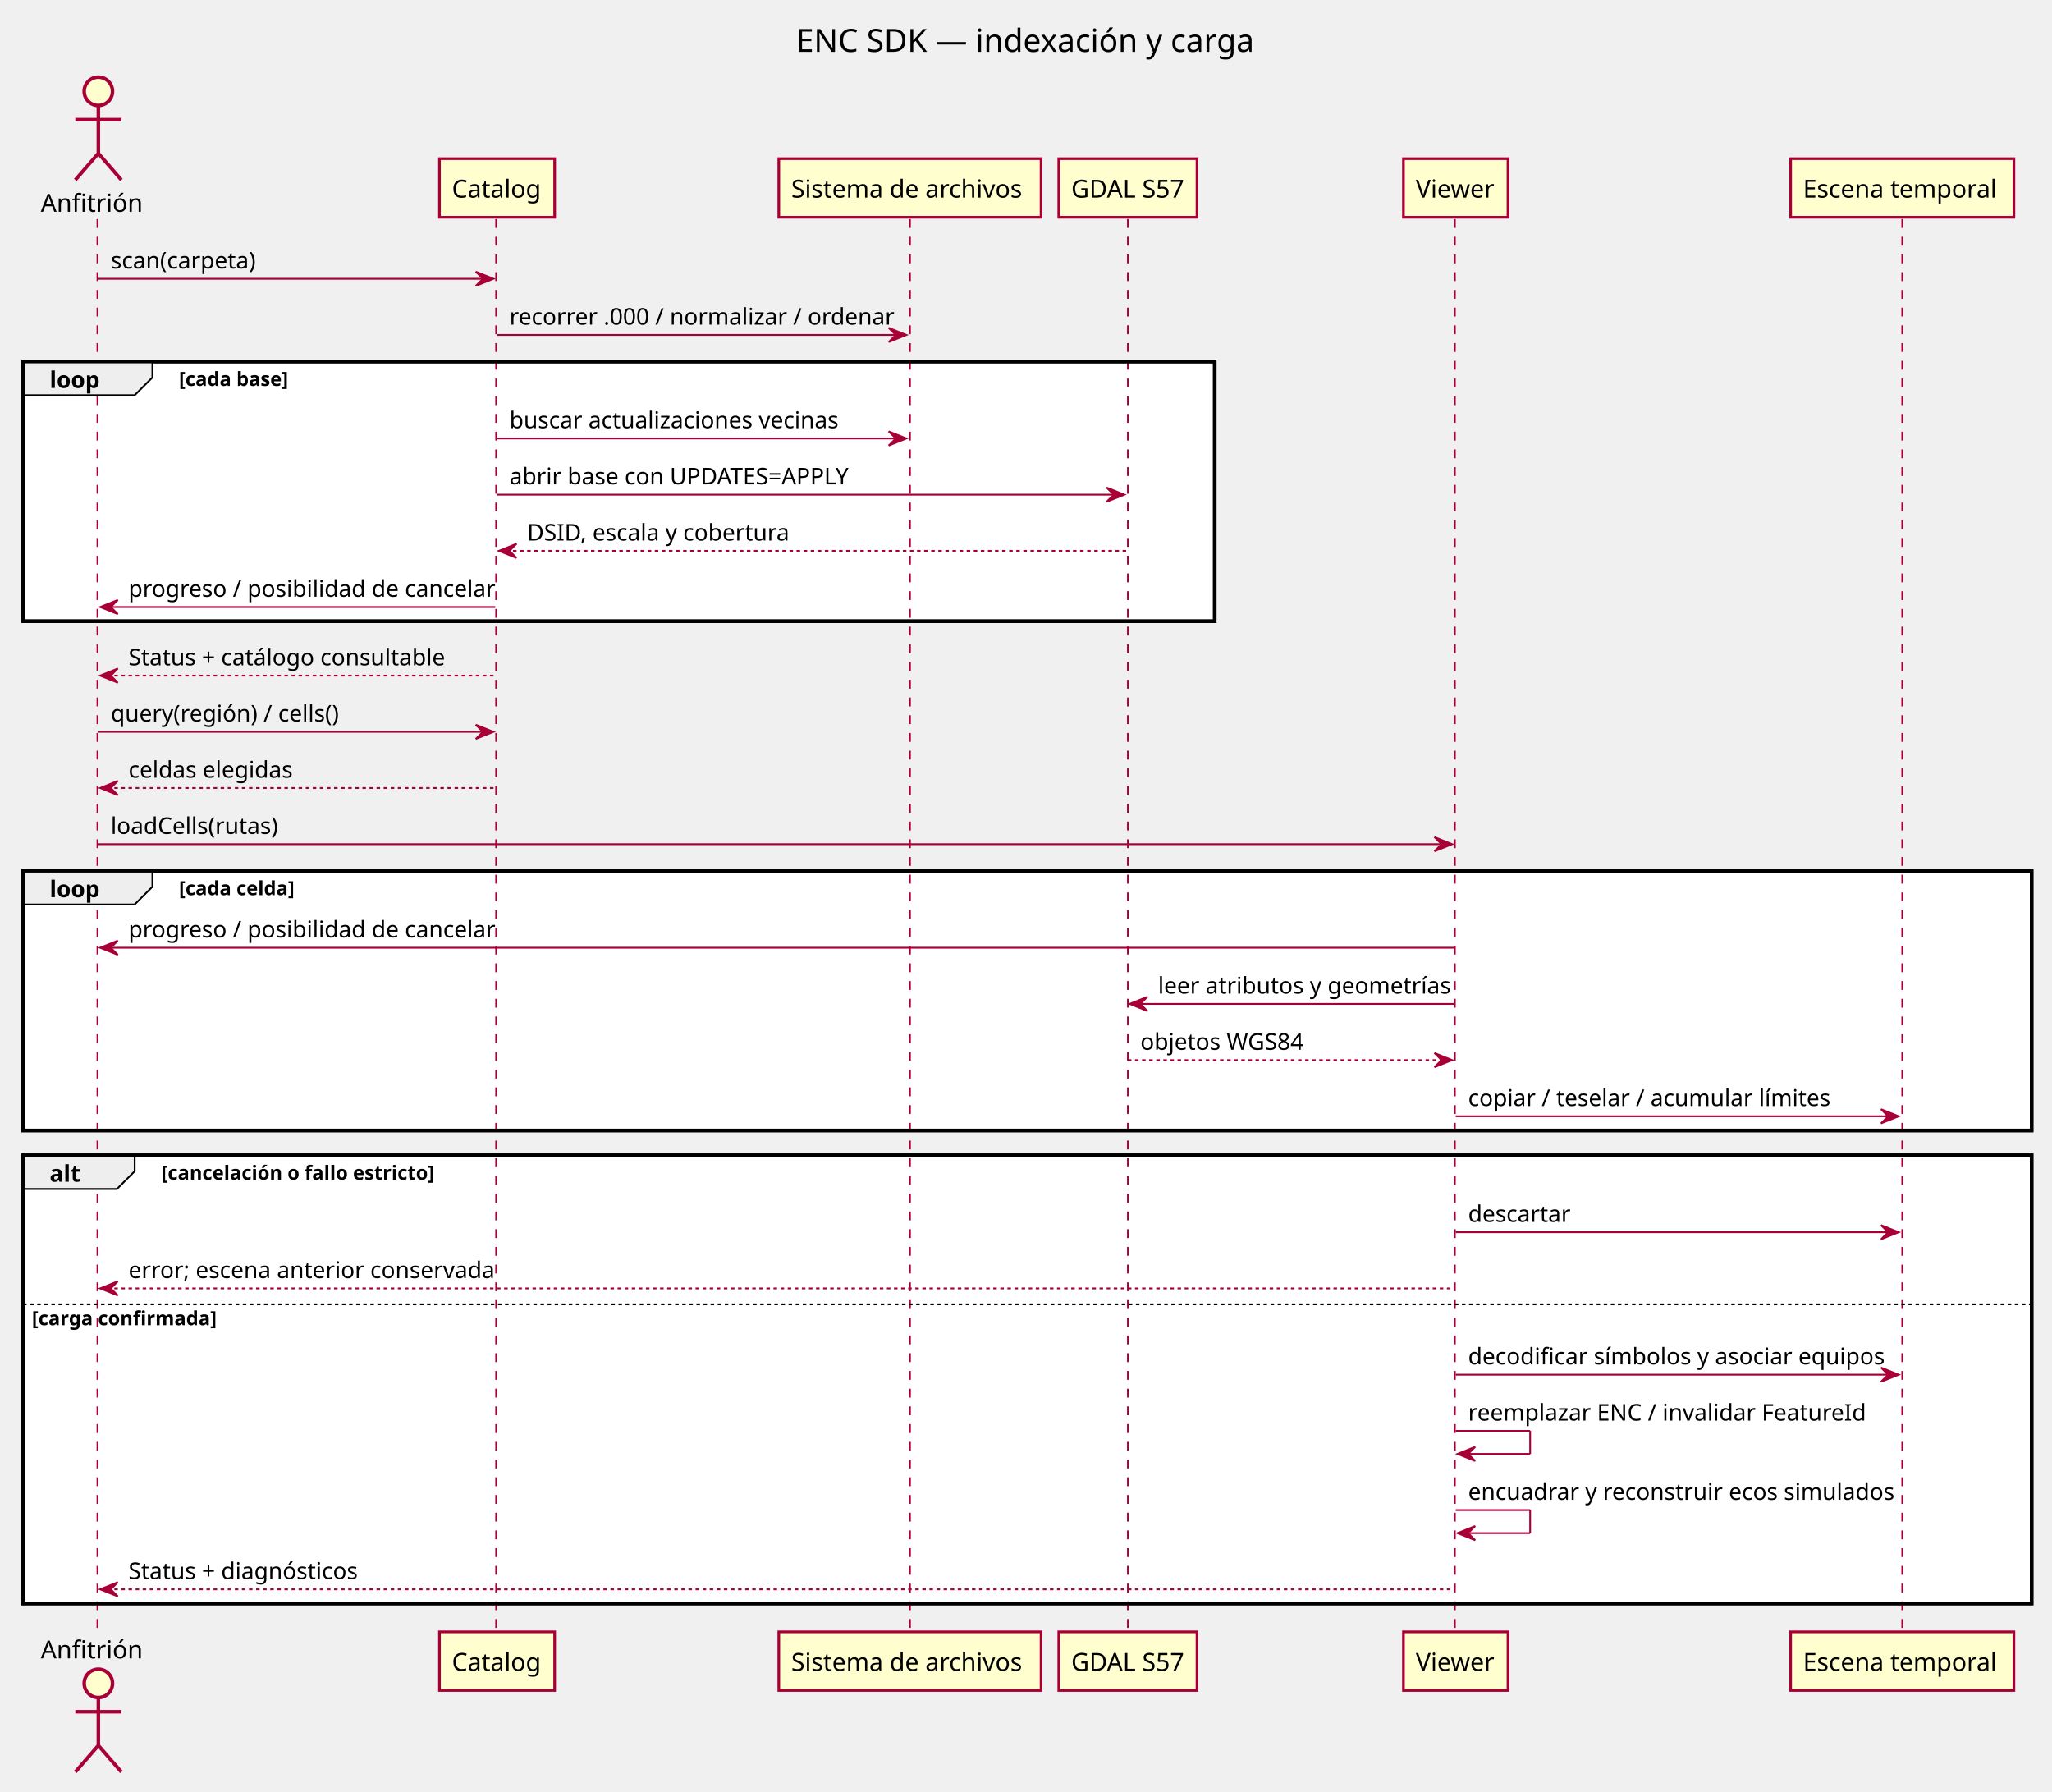
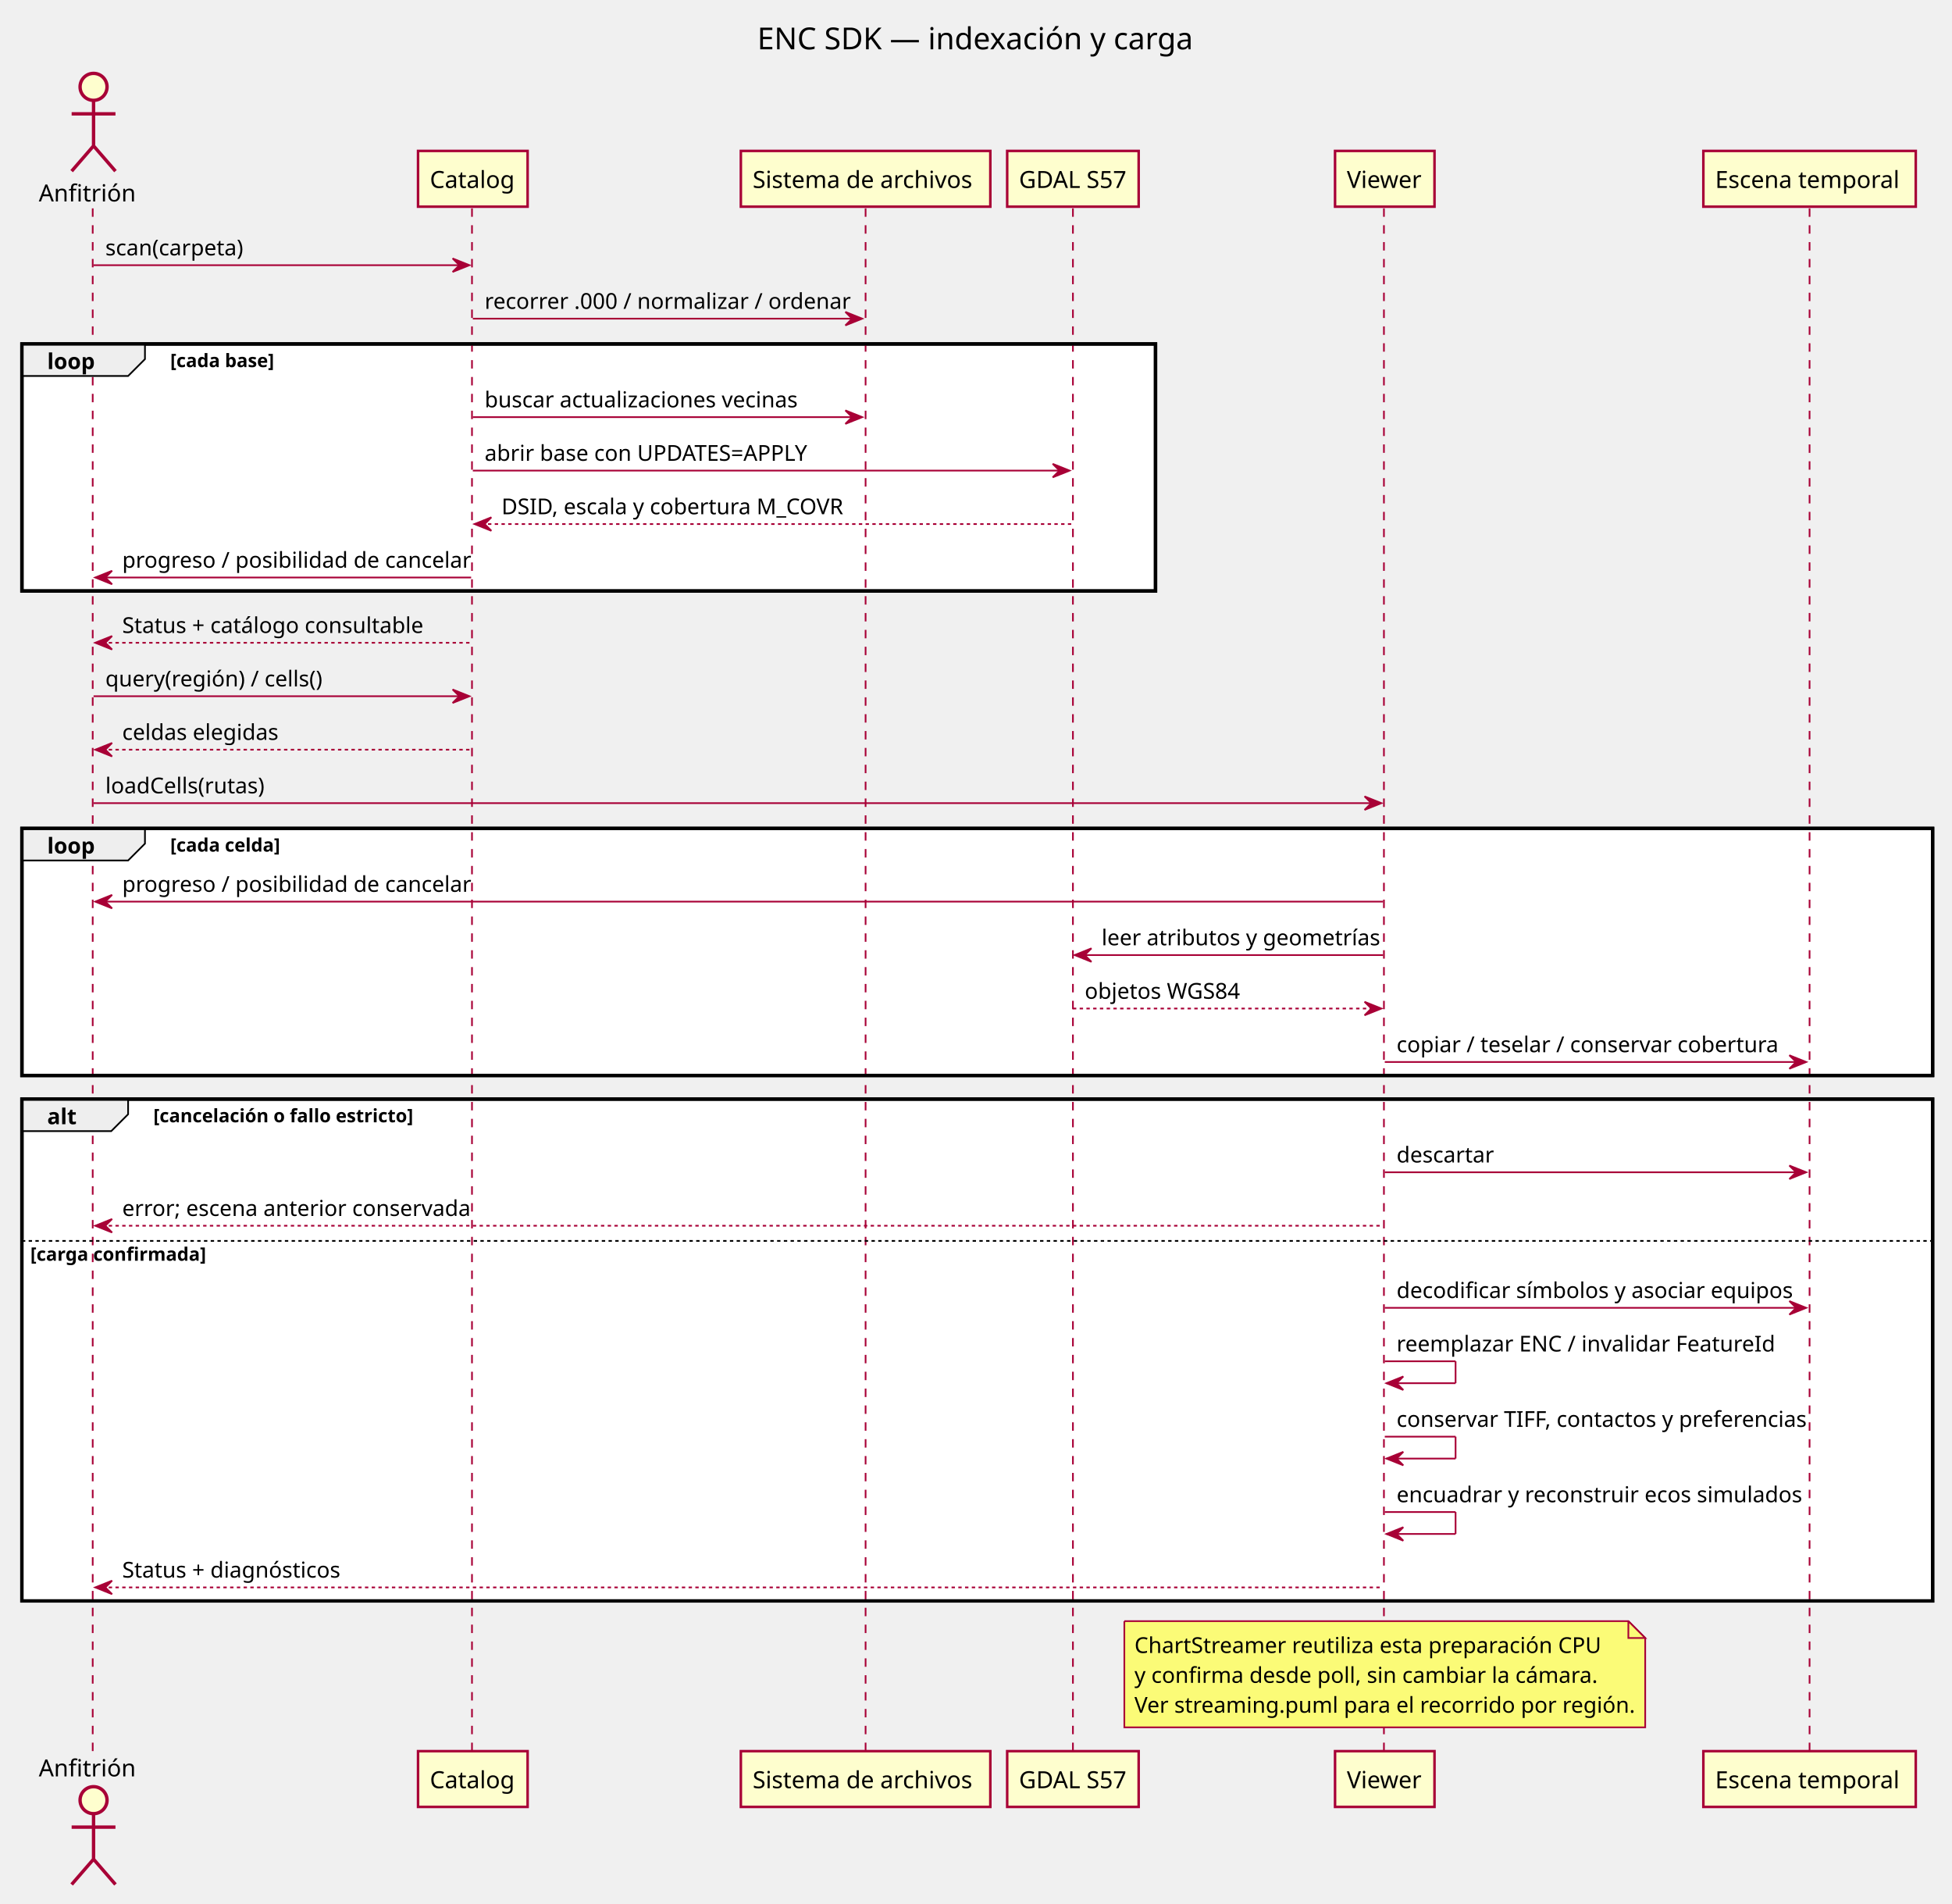
- <svg xmlns="http://www.w3.org/2000/svg" contentScriptType="application/ecmascript" contentStyleType="text/css" height="1011px" preserveAspectRatio="none" style="width:1158px;height:1011px;" version="1.1" viewBox="0 0 1158 1011" width="1158px" zoomAndPan="magnify">
+ <svg xmlns="http://www.w3.org/2000/svg" contentScriptType="application/ecmascript" contentStyleType="text/css" height="1129px" preserveAspectRatio="none" style="width:1158px;height:1129px;" version="1.1" viewBox="0 0 1158 1129" width="1158px" zoomAndPan="magnify">
  <defs />
  <g>
    <text fill="#000000" font-family="sans-serif" font-size="18" lengthAdjust="spacingAndGlyphs" textLength="261" x="449.25" y="29.242">ENC SDK — indexación y carga</text>
    <rect fill="#FFFFFF" height="146.53" style="stroke: #000000; stroke-width: 2.0;" width="672.5" x="13" y="203.996" />
    <rect fill="#FFFFFF" height="146.53" style="stroke: #000000; stroke-width: 2.0;" width="1133.5" x="13" y="491.35" />
-     <rect fill="#FFFFFF" height="252.924" style="stroke: #000000; stroke-width: 2.0;" width="1133.5" x="13" y="651.88" />
-     <rect fill="#FFFFFF" height="169.806" style="stroke: none; stroke-width: 1.0;" width="1133.5" x="13" y="734.998" />
-     <line style="stroke: #A80036; stroke-width: 1.0; stroke-dasharray: 5.0,5.0;" x1="55" x2="55" y1="123.584" y2="921.804" />
-     <line style="stroke: #A80036; stroke-width: 1.0; stroke-dasharray: 5.0,5.0;" x1="280" x2="280" y1="123.584" y2="921.804" />
-     <line style="stroke: #A80036; stroke-width: 1.0; stroke-dasharray: 5.0,5.0;" x1="513.5" x2="513.5" y1="123.584" y2="921.804" />
-     <line style="stroke: #A80036; stroke-width: 1.0; stroke-dasharray: 5.0,5.0;" x1="636.5" x2="636.5" y1="123.584" y2="921.804" />
-     <line style="stroke: #A80036; stroke-width: 1.0; stroke-dasharray: 5.0,5.0;" x1="821" x2="821" y1="123.584" y2="921.804" />
-     <line style="stroke: #A80036; stroke-width: 1.0; stroke-dasharray: 5.0,5.0;" x1="1073.5" x2="1073.5" y1="123.584" y2="921.804" />
+     <rect fill="#FFFFFF" height="297.63" style="stroke: #000000; stroke-width: 2.0;" width="1133.5" x="13" y="651.88" />
+     <rect fill="#FFFFFF" height="214.512" style="stroke: none; stroke-width: 1.0;" width="1133.5" x="13" y="734.998" />
+     <line style="stroke: #A80036; stroke-width: 1.0; stroke-dasharray: 5.0,5.0;" x1="55" x2="55" y1="123.584" y2="1039.628" />
+     <line style="stroke: #A80036; stroke-width: 1.0; stroke-dasharray: 5.0,5.0;" x1="280" x2="280" y1="123.584" y2="1039.628" />
+     <line style="stroke: #A80036; stroke-width: 1.0; stroke-dasharray: 5.0,5.0;" x1="513.5" x2="513.5" y1="123.584" y2="1039.628" />
+     <line style="stroke: #A80036; stroke-width: 1.0; stroke-dasharray: 5.0,5.0;" x1="636.5" x2="636.5" y1="123.584" y2="1039.628" />
+     <line style="stroke: #A80036; stroke-width: 1.0; stroke-dasharray: 5.0,5.0;" x1="821" x2="821" y1="123.584" y2="1039.628" />
+     <line style="stroke: #A80036; stroke-width: 1.0; stroke-dasharray: 5.0,5.0;" x1="1073.5" x2="1073.5" y1="123.584" y2="1039.628" />
    <text fill="#000000" font-family="sans-serif" font-size="14" lengthAdjust="spacingAndGlyphs" textLength="59" x="23" y="119.482">Anfitrión</text>
    <ellipse cx="55.5" cy="51.516" fill="#FEFECE" rx="8" ry="8" style="stroke: #A80036; stroke-width: 2.0;" />
    <path d="M55.5,59.516 L55.5,86.516 M42.5,67.516 L68.5,67.516 M55.5,86.516 L42.5,101.516 M55.5,86.516 L68.5,101.516 " fill="none" style="stroke: #A80036; stroke-width: 2.0;" />
-     <text fill="#000000" font-family="sans-serif" font-size="14" lengthAdjust="spacingAndGlyphs" textLength="59" x="23" y="935.77">Anfitrión</text>
-     <ellipse cx="55.5" cy="949.872" fill="#FEFECE" rx="8" ry="8" style="stroke: #A80036; stroke-width: 2.0;" />
-     <path d="M55.5,957.872 L55.5,984.872 M42.5,965.872 L68.5,965.872 M55.5,984.872 L42.5,999.872 M55.5,984.872 L68.5,999.872 " fill="none" style="stroke: #A80036; stroke-width: 2.0;" />
+     <text fill="#000000" font-family="sans-serif" font-size="14" lengthAdjust="spacingAndGlyphs" textLength="59" x="23" y="1053.594">Anfitrión</text>
+     <ellipse cx="55.5" cy="1067.696" fill="#FEFECE" rx="8" ry="8" style="stroke: #A80036; stroke-width: 2.0;" />
+     <path d="M55.5,1075.696 L55.5,1102.696 M42.5,1083.696 L68.5,1083.696 M55.5,1102.696 L42.5,1117.696 M55.5,1102.696 L68.5,1117.696 " fill="none" style="stroke: #A80036; stroke-width: 2.0;" />
    <rect fill="#FEFECE" height="33.068" style="stroke: #A80036; stroke-width: 1.5;" width="65" x="248" y="89.516" />
    <text fill="#000000" font-family="sans-serif" font-size="14" lengthAdjust="spacingAndGlyphs" textLength="51" x="255" y="111.482">Catalog</text>
-     <rect fill="#FEFECE" height="33.068" style="stroke: #A80036; stroke-width: 1.5;" width="65" x="248" y="920.804" />
-     <text fill="#000000" font-family="sans-serif" font-size="14" lengthAdjust="spacingAndGlyphs" textLength="51" x="255" y="942.77">Catalog</text>
+     <rect fill="#FEFECE" height="33.068" style="stroke: #A80036; stroke-width: 1.5;" width="65" x="248" y="1038.628" />
+     <text fill="#000000" font-family="sans-serif" font-size="14" lengthAdjust="spacingAndGlyphs" textLength="51" x="255" y="1060.594">Catalog</text>
    <rect fill="#FEFECE" height="33.068" style="stroke: #A80036; stroke-width: 1.5;" width="148" x="439.5" y="89.516" />
    <text fill="#000000" font-family="sans-serif" font-size="14" lengthAdjust="spacingAndGlyphs" textLength="134" x="446.5" y="111.482">Sistema de archivos</text>
-     <rect fill="#FEFECE" height="33.068" style="stroke: #A80036; stroke-width: 1.5;" width="148" x="439.5" y="920.804" />
-     <text fill="#000000" font-family="sans-serif" font-size="14" lengthAdjust="spacingAndGlyphs" textLength="134" x="446.5" y="942.77">Sistema de archivos</text>
+     <rect fill="#FEFECE" height="33.068" style="stroke: #A80036; stroke-width: 1.5;" width="148" x="439.5" y="1038.628" />
+     <text fill="#000000" font-family="sans-serif" font-size="14" lengthAdjust="spacingAndGlyphs" textLength="134" x="446.5" y="1060.594">Sistema de archivos</text>
    <rect fill="#FEFECE" height="33.068" style="stroke: #A80036; stroke-width: 1.5;" width="78" x="597.5" y="89.516" />
    <text fill="#000000" font-family="sans-serif" font-size="14" lengthAdjust="spacingAndGlyphs" textLength="64" x="604.5" y="111.482">GDAL S57</text>
-     <rect fill="#FEFECE" height="33.068" style="stroke: #A80036; stroke-width: 1.5;" width="78" x="597.5" y="920.804" />
-     <text fill="#000000" font-family="sans-serif" font-size="14" lengthAdjust="spacingAndGlyphs" textLength="64" x="604.5" y="942.77">GDAL S57</text>
+     <rect fill="#FEFECE" height="33.068" style="stroke: #A80036; stroke-width: 1.5;" width="78" x="597.5" y="1038.628" />
+     <text fill="#000000" font-family="sans-serif" font-size="14" lengthAdjust="spacingAndGlyphs" textLength="64" x="604.5" y="1060.594">GDAL S57</text>
    <rect fill="#FEFECE" height="33.068" style="stroke: #A80036; stroke-width: 1.5;" width="59" x="792" y="89.516" />
    <text fill="#000000" font-family="sans-serif" font-size="14" lengthAdjust="spacingAndGlyphs" textLength="45" x="799" y="111.482">Viewer</text>
-     <rect fill="#FEFECE" height="33.068" style="stroke: #A80036; stroke-width: 1.5;" width="59" x="792" y="920.804" />
-     <text fill="#000000" font-family="sans-serif" font-size="14" lengthAdjust="spacingAndGlyphs" textLength="45" x="799" y="942.77">Viewer</text>
+     <rect fill="#FEFECE" height="33.068" style="stroke: #A80036; stroke-width: 1.5;" width="59" x="792" y="1038.628" />
+     <text fill="#000000" font-family="sans-serif" font-size="14" lengthAdjust="spacingAndGlyphs" textLength="45" x="799" y="1060.594">Viewer</text>
    <rect fill="#FEFECE" height="33.068" style="stroke: #A80036; stroke-width: 1.5;" width="126" x="1010.5" y="89.516" />
    <text fill="#000000" font-family="sans-serif" font-size="14" lengthAdjust="spacingAndGlyphs" textLength="112" x="1017.5" y="111.482">Escena temporal</text>
-     <rect fill="#FEFECE" height="33.068" style="stroke: #A80036; stroke-width: 1.5;" width="126" x="1010.5" y="920.804" />
-     <text fill="#000000" font-family="sans-serif" font-size="14" lengthAdjust="spacingAndGlyphs" textLength="112" x="1017.5" y="942.77">Escena temporal</text>
+     <rect fill="#FEFECE" height="33.068" style="stroke: #A80036; stroke-width: 1.5;" width="126" x="1010.5" y="1038.628" />
+     <text fill="#000000" font-family="sans-serif" font-size="14" lengthAdjust="spacingAndGlyphs" textLength="112" x="1017.5" y="1060.594">Escena temporal</text>
    <polygon fill="#A80036" points="268.5,153.29,278.5,157.29,268.5,161.29,272.5,157.29" style="stroke: #A80036; stroke-width: 1.0;" />
    <line style="stroke: #A80036; stroke-width: 1.0;" x1="55.5" x2="274.5" y1="157.29" y2="157.29" />
    <text fill="#000000" font-family="sans-serif" font-size="13" lengthAdjust="spacingAndGlyphs" textLength="80" x="62.5" y="151.481">scan(carpeta)</text>
    <polygon fill="#A80036" points="501.5,184.996,511.5,188.996,501.5,192.996,505.5,188.996" style="stroke: #A80036; stroke-width: 1.0;" />
    <line style="stroke: #A80036; stroke-width: 1.0;" x1="280.5" x2="507.5" y1="188.996" y2="188.996" />
    <text fill="#000000" font-family="sans-serif" font-size="13" lengthAdjust="spacingAndGlyphs" textLength="209" x="287.5" y="183.187">recorrer .000 / normalizar / ordenar</text>
    <path d="M13,203.996 L86,203.996 L86,212.996 L76,222.996 L13,222.996 L13,203.996 " fill="#EEEEEE" style="stroke: #000000; stroke-width: 1.0;" />
    <rect fill="none" height="146.53" style="stroke: #000000; stroke-width: 2.0;" width="672.5" x="13" y="203.996" />
    <text fill="#000000" font-family="sans-serif" font-size="13" font-weight="bold" lengthAdjust="spacingAndGlyphs" textLength="28" x="28" y="218.893">loop</text>
    <text fill="#000000" font-family="sans-serif" font-size="11" font-weight="bold" lengthAdjust="spacingAndGlyphs" textLength="64" x="101" y="217.755">[cada base]</text>
    <polygon fill="#A80036" points="501.5,243.408,511.5,247.408,501.5,251.408,505.5,247.408" style="stroke: #A80036; stroke-width: 1.0;" />
    <line style="stroke: #A80036; stroke-width: 1.0;" x1="280.5" x2="507.5" y1="247.408" y2="247.408" />
    <text fill="#000000" font-family="sans-serif" font-size="13" lengthAdjust="spacingAndGlyphs" textLength="180" x="287.5" y="241.599">buscar actualizaciones vecinas</text>
    <polygon fill="#A80036" points="624.5,275.114,634.5,279.114,624.5,283.114,628.5,279.114" style="stroke: #A80036; stroke-width: 1.0;" />
    <line style="stroke: #A80036; stroke-width: 1.0;" x1="280.5" x2="630.5" y1="279.114" y2="279.114" />
    <text fill="#000000" font-family="sans-serif" font-size="13" lengthAdjust="spacingAndGlyphs" textLength="188" x="287.5" y="273.305">abrir base con UPDATES=APPLY</text>
    <polygon fill="#A80036" points="291.5,306.82,281.5,310.82,291.5,314.82,287.5,310.82" style="stroke: #A80036; stroke-width: 1.0;" />
    <line style="stroke: #A80036; stroke-width: 1.0; stroke-dasharray: 2.0,2.0;" x1="285.5" x2="635.5" y1="310.82" y2="310.82" />
-     <text fill="#000000" font-family="sans-serif" font-size="13" lengthAdjust="spacingAndGlyphs" textLength="143" x="297.5" y="305.011">DSID, escala y cobertura</text>
+     <text fill="#000000" font-family="sans-serif" font-size="13" lengthAdjust="spacingAndGlyphs" textLength="198" x="297.5" y="305.011">DSID, escala y cobertura M_COVR</text>
    <polygon fill="#A80036" points="66.5,338.526,56.5,342.526,66.5,346.526,62.5,342.526" style="stroke: #A80036; stroke-width: 1.0;" />
    <line style="stroke: #A80036; stroke-width: 1.0;" x1="60.5" x2="279.5" y1="342.526" y2="342.526" />
    <text fill="#000000" font-family="sans-serif" font-size="13" lengthAdjust="spacingAndGlyphs" textLength="201" x="72.5" y="336.717">progreso / posibilidad de cancelar</text>
    <polygon fill="#A80036" points="66.5,377.232,56.5,381.232,66.5,385.232,62.5,381.232" style="stroke: #A80036; stroke-width: 1.0;" />
    <line style="stroke: #A80036; stroke-width: 1.0; stroke-dasharray: 2.0,2.0;" x1="60.5" x2="279.5" y1="381.232" y2="381.232" />
    <text fill="#000000" font-family="sans-serif" font-size="13" lengthAdjust="spacingAndGlyphs" textLength="175" x="72.5" y="375.423">Status + catálogo consultable</text>
    <polygon fill="#A80036" points="268.5,408.938,278.5,412.938,268.5,416.938,272.5,412.938" style="stroke: #A80036; stroke-width: 1.0;" />
    <line style="stroke: #A80036; stroke-width: 1.0;" x1="55.5" x2="274.5" y1="412.938" y2="412.938" />
    <text fill="#000000" font-family="sans-serif" font-size="13" lengthAdjust="spacingAndGlyphs" textLength="126" x="62.5" y="407.129">query(región) / cells()</text>
    <polygon fill="#A80036" points="66.5,440.644,56.5,444.644,66.5,448.644,62.5,444.644" style="stroke: #A80036; stroke-width: 1.0;" />
    <line style="stroke: #A80036; stroke-width: 1.0; stroke-dasharray: 2.0,2.0;" x1="60.5" x2="279.5" y1="444.644" y2="444.644" />
    <text fill="#000000" font-family="sans-serif" font-size="13" lengthAdjust="spacingAndGlyphs" textLength="89" x="72.5" y="438.835">celdas elegidas</text>
    <polygon fill="#A80036" points="809.5,472.35,819.5,476.35,809.5,480.35,813.5,476.35" style="stroke: #A80036; stroke-width: 1.0;" />
    <line style="stroke: #A80036; stroke-width: 1.0;" x1="55.5" x2="815.5" y1="476.35" y2="476.35" />
    <text fill="#000000" font-family="sans-serif" font-size="13" lengthAdjust="spacingAndGlyphs" textLength="92" x="62.5" y="470.541">loadCells(rutas)</text>
    <path d="M13,491.35 L86,491.35 L86,500.35 L76,510.35 L13,510.35 L13,491.35 " fill="#EEEEEE" style="stroke: #000000; stroke-width: 1.0;" />
    <rect fill="none" height="146.53" style="stroke: #000000; stroke-width: 2.0;" width="1133.5" x="13" y="491.35" />
    <text fill="#000000" font-family="sans-serif" font-size="13" font-weight="bold" lengthAdjust="spacingAndGlyphs" textLength="28" x="28" y="506.247">loop</text>
    <text fill="#000000" font-family="sans-serif" font-size="11" font-weight="bold" lengthAdjust="spacingAndGlyphs" textLength="68" x="101" y="505.109">[cada celda]</text>
    <polygon fill="#A80036" points="66.5,530.762,56.5,534.762,66.5,538.762,62.5,534.762" style="stroke: #A80036; stroke-width: 1.0;" />
    <line style="stroke: #A80036; stroke-width: 1.0;" x1="60.5" x2="820.5" y1="534.762" y2="534.762" />
    <text fill="#000000" font-family="sans-serif" font-size="13" lengthAdjust="spacingAndGlyphs" textLength="201" x="72.5" y="528.953">progreso / posibilidad de cancelar</text>
    <polygon fill="#A80036" points="647.5,562.468,637.5,566.468,647.5,570.468,643.5,566.468" style="stroke: #A80036; stroke-width: 1.0;" />
    <line style="stroke: #A80036; stroke-width: 1.0;" x1="641.5" x2="820.5" y1="566.468" y2="566.468" />
    <text fill="#000000" font-family="sans-serif" font-size="13" lengthAdjust="spacingAndGlyphs" textLength="161" x="653.5" y="560.659">leer atributos y geometrías</text>
    <polygon fill="#A80036" points="809.5,594.174,819.5,598.174,809.5,602.174,813.5,598.174" style="stroke: #A80036; stroke-width: 1.0;" />
    <line style="stroke: #A80036; stroke-width: 1.0; stroke-dasharray: 2.0,2.0;" x1="636.5" x2="815.5" y1="598.174" y2="598.174" />
    <text fill="#000000" font-family="sans-serif" font-size="13" lengthAdjust="spacingAndGlyphs" textLength="90" x="643.5" y="592.365">objetos WGS84</text>
    <polygon fill="#A80036" points="1061.5,625.88,1071.5,629.88,1061.5,633.88,1065.5,629.88" style="stroke: #A80036; stroke-width: 1.0;" />
    <line style="stroke: #A80036; stroke-width: 1.0;" x1="821.5" x2="1067.5" y1="629.88" y2="629.88" />
-     <text fill="#000000" font-family="sans-serif" font-size="13" lengthAdjust="spacingAndGlyphs" textLength="197" x="828.5" y="624.071">copiar / teselar / acumular límites</text>
+     <text fill="#000000" font-family="sans-serif" font-size="13" lengthAdjust="spacingAndGlyphs" textLength="220" x="828.5" y="624.071">copiar / teselar / conservar cobertura</text>
    <path d="M13,651.88 L76,651.88 L76,660.88 L66,670.88 L13,670.88 L13,651.88 " fill="#EEEEEE" style="stroke: #000000; stroke-width: 1.0;" />
-     <rect fill="none" height="252.924" style="stroke: #000000; stroke-width: 2.0;" width="1133.5" x="13" y="651.88" />
+     <rect fill="none" height="297.63" style="stroke: #000000; stroke-width: 2.0;" width="1133.5" x="13" y="651.88" />
    <text fill="#000000" font-family="sans-serif" font-size="13" font-weight="bold" lengthAdjust="spacingAndGlyphs" textLength="18" x="28" y="666.777">alt</text>
    <text fill="#000000" font-family="sans-serif" font-size="11" font-weight="bold" lengthAdjust="spacingAndGlyphs" textLength="157" x="91" y="665.639">[cancelación o fallo estricto]</text>
    <polygon fill="#A80036" points="1061.5,691.292,1071.5,695.292,1061.5,699.292,1065.5,695.292" style="stroke: #A80036; stroke-width: 1.0;" />
    <line style="stroke: #A80036; stroke-width: 1.0;" x1="821.5" x2="1067.5" y1="695.292" y2="695.292" />
    <text fill="#000000" font-family="sans-serif" font-size="13" lengthAdjust="spacingAndGlyphs" textLength="56" x="828.5" y="689.483">descartar</text>
    <polygon fill="#A80036" points="66.5,722.998,56.5,726.998,66.5,730.998,62.5,726.998" style="stroke: #A80036; stroke-width: 1.0;" />
    <line style="stroke: #A80036; stroke-width: 1.0; stroke-dasharray: 2.0,2.0;" x1="60.5" x2="820.5" y1="726.998" y2="726.998" />
    <text fill="#000000" font-family="sans-serif" font-size="13" lengthAdjust="spacingAndGlyphs" textLength="200" x="72.5" y="721.189">error; escena anterior conservada</text>
    <line style="stroke: #000000; stroke-width: 1.0; stroke-dasharray: 2.0,2.0;" x1="13" x2="1146.5" y1="735.998" y2="735.998" />
    <text fill="#000000" font-family="sans-serif" font-size="11" font-weight="bold" lengthAdjust="spacingAndGlyphs" textLength="107" x="18" y="747.757">[carga confirmada]</text>
    <polygon fill="#A80036" points="1061.5,771.686,1071.5,775.686,1061.5,779.686,1065.5,775.686" style="stroke: #A80036; stroke-width: 1.0;" />
    <line style="stroke: #A80036; stroke-width: 1.0;" x1="821.5" x2="1067.5" y1="775.686" y2="775.686" />
    <text fill="#000000" font-family="sans-serif" font-size="13" lengthAdjust="spacingAndGlyphs" textLength="228" x="828.5" y="769.877">decodificar símbolos y asociar equipos</text>
    <line style="stroke: #A80036; stroke-width: 1.0;" x1="821.5" x2="863.5" y1="807.392" y2="807.392" />
    <line style="stroke: #A80036; stroke-width: 1.0;" x1="863.5" x2="863.5" y1="807.392" y2="820.392" />
    <line style="stroke: #A80036; stroke-width: 1.0;" x1="822.5" x2="863.5" y1="820.392" y2="820.392" />
    <polygon fill="#A80036" points="832.5,816.392,822.5,820.392,832.5,824.392,828.5,820.392" style="stroke: #A80036; stroke-width: 1.0;" />
    <text fill="#000000" font-family="sans-serif" font-size="13" lengthAdjust="spacingAndGlyphs" textLength="218" x="828.5" y="801.583">reemplazar ENC / invalidar FeatureId</text>
    <line style="stroke: #A80036; stroke-width: 1.0;" x1="821.5" x2="863.5" y1="852.098" y2="852.098" />
    <line style="stroke: #A80036; stroke-width: 1.0;" x1="863.5" x2="863.5" y1="852.098" y2="865.098" />
    <line style="stroke: #A80036; stroke-width: 1.0;" x1="822.5" x2="863.5" y1="865.098" y2="865.098" />
    <polygon fill="#A80036" points="832.5,861.098,822.5,865.098,832.5,869.098,828.5,865.098" style="stroke: #A80036; stroke-width: 1.0;" />
-     <text fill="#000000" font-family="sans-serif" font-size="13" lengthAdjust="spacingAndGlyphs" textLength="234" x="828.5" y="846.289">encuadrar y reconstruir ecos simulados</text>
-     <polygon fill="#A80036" points="66.5,892.804,56.5,896.804,66.5,900.804,62.5,896.804" style="stroke: #A80036; stroke-width: 1.0;" />
-     <line style="stroke: #A80036; stroke-width: 1.0; stroke-dasharray: 2.0,2.0;" x1="60.5" x2="820.5" y1="896.804" y2="896.804" />
-     <text fill="#000000" font-family="sans-serif" font-size="13" lengthAdjust="spacingAndGlyphs" textLength="127" x="72.5" y="890.995">Status + diagnósticos</text>
+     <text fill="#000000" font-family="sans-serif" font-size="13" lengthAdjust="spacingAndGlyphs" textLength="238" x="828.5" y="846.289">conservar TIFF, contactos y preferencias</text>
+     <line style="stroke: #A80036; stroke-width: 1.0;" x1="821.5" x2="863.5" y1="896.804" y2="896.804" />
+     <line style="stroke: #A80036; stroke-width: 1.0;" x1="863.5" x2="863.5" y1="896.804" y2="909.804" />
+     <line style="stroke: #A80036; stroke-width: 1.0;" x1="822.5" x2="863.5" y1="909.804" y2="909.804" />
+     <polygon fill="#A80036" points="832.5,905.804,822.5,909.804,832.5,913.804,828.5,909.804" style="stroke: #A80036; stroke-width: 1.0;" />
+     <text fill="#000000" font-family="sans-serif" font-size="13" lengthAdjust="spacingAndGlyphs" textLength="234" x="828.5" y="890.995">encuadrar y reconstruir ecos simulados</text>
+     <polygon fill="#A80036" points="66.5,937.51,56.5,941.51,66.5,945.51,62.5,941.51" style="stroke: #A80036; stroke-width: 1.0;" />
+     <line style="stroke: #A80036; stroke-width: 1.0; stroke-dasharray: 2.0,2.0;" x1="60.5" x2="820.5" y1="941.51" y2="941.51" />
+     <text fill="#000000" font-family="sans-serif" font-size="13" lengthAdjust="spacingAndGlyphs" textLength="127" x="72.5" y="935.701">Status + diagnósticos</text>
+     <path d="M667,961.51 L667,1024.51 L976,1024.51 L976,971.51 L966,961.51 L667,961.51 " fill="#FBFB77" style="stroke: #A80036; stroke-width: 1.0;" />
+     <path d="M966,961.51 L966,971.51 L976,971.51 L966,961.51 " fill="#FBFB77" style="stroke: #A80036; stroke-width: 1.0;" />
+     <text fill="#000000" font-family="sans-serif" font-size="13" lengthAdjust="spacingAndGlyphs" textLength="270" x="673" y="980.407">ChartStreamer reutiliza esta preparación CPU</text>
+     <text fill="#000000" font-family="sans-serif" font-size="13" lengthAdjust="spacingAndGlyphs" textLength="264" x="673" y="998.113">y confirma desde poll, sin cambiar la cámara.</text>
+     <text fill="#000000" font-family="sans-serif" font-size="13" lengthAdjust="spacingAndGlyphs" textLength="288" x="673" y="1015.819">Ver streaming.puml para el recorrido por región.</text>
  </g>
</svg>
